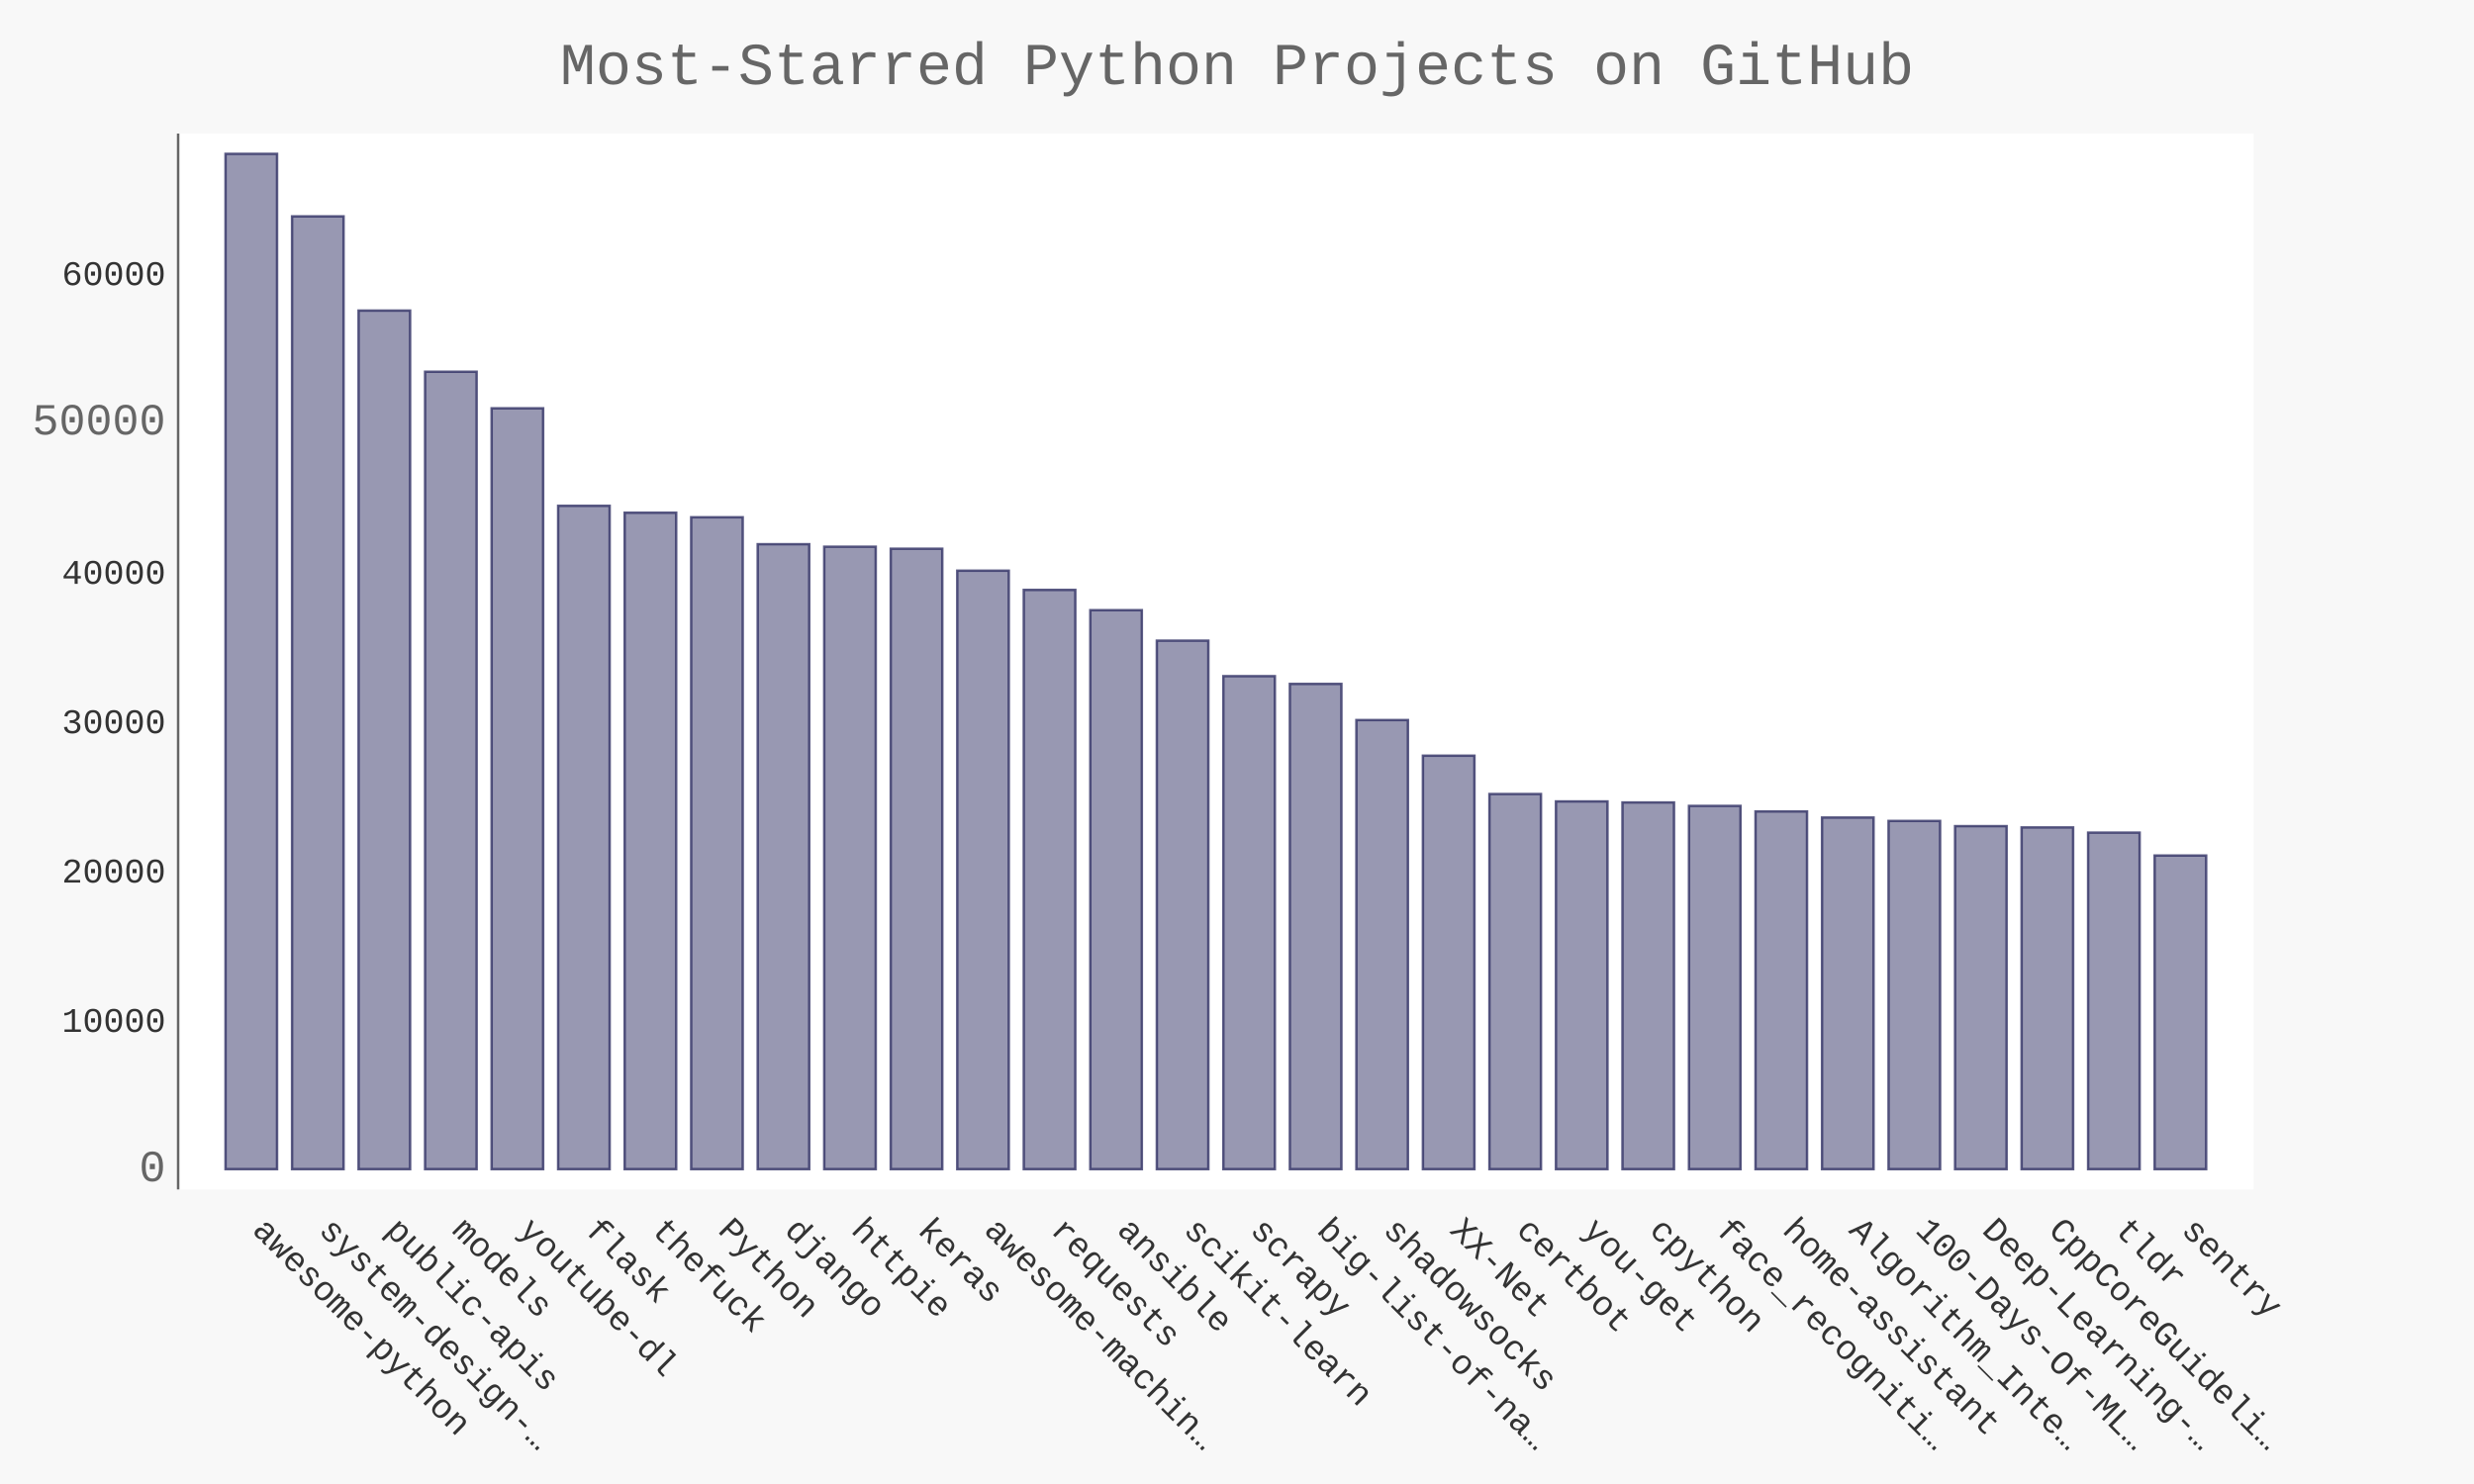
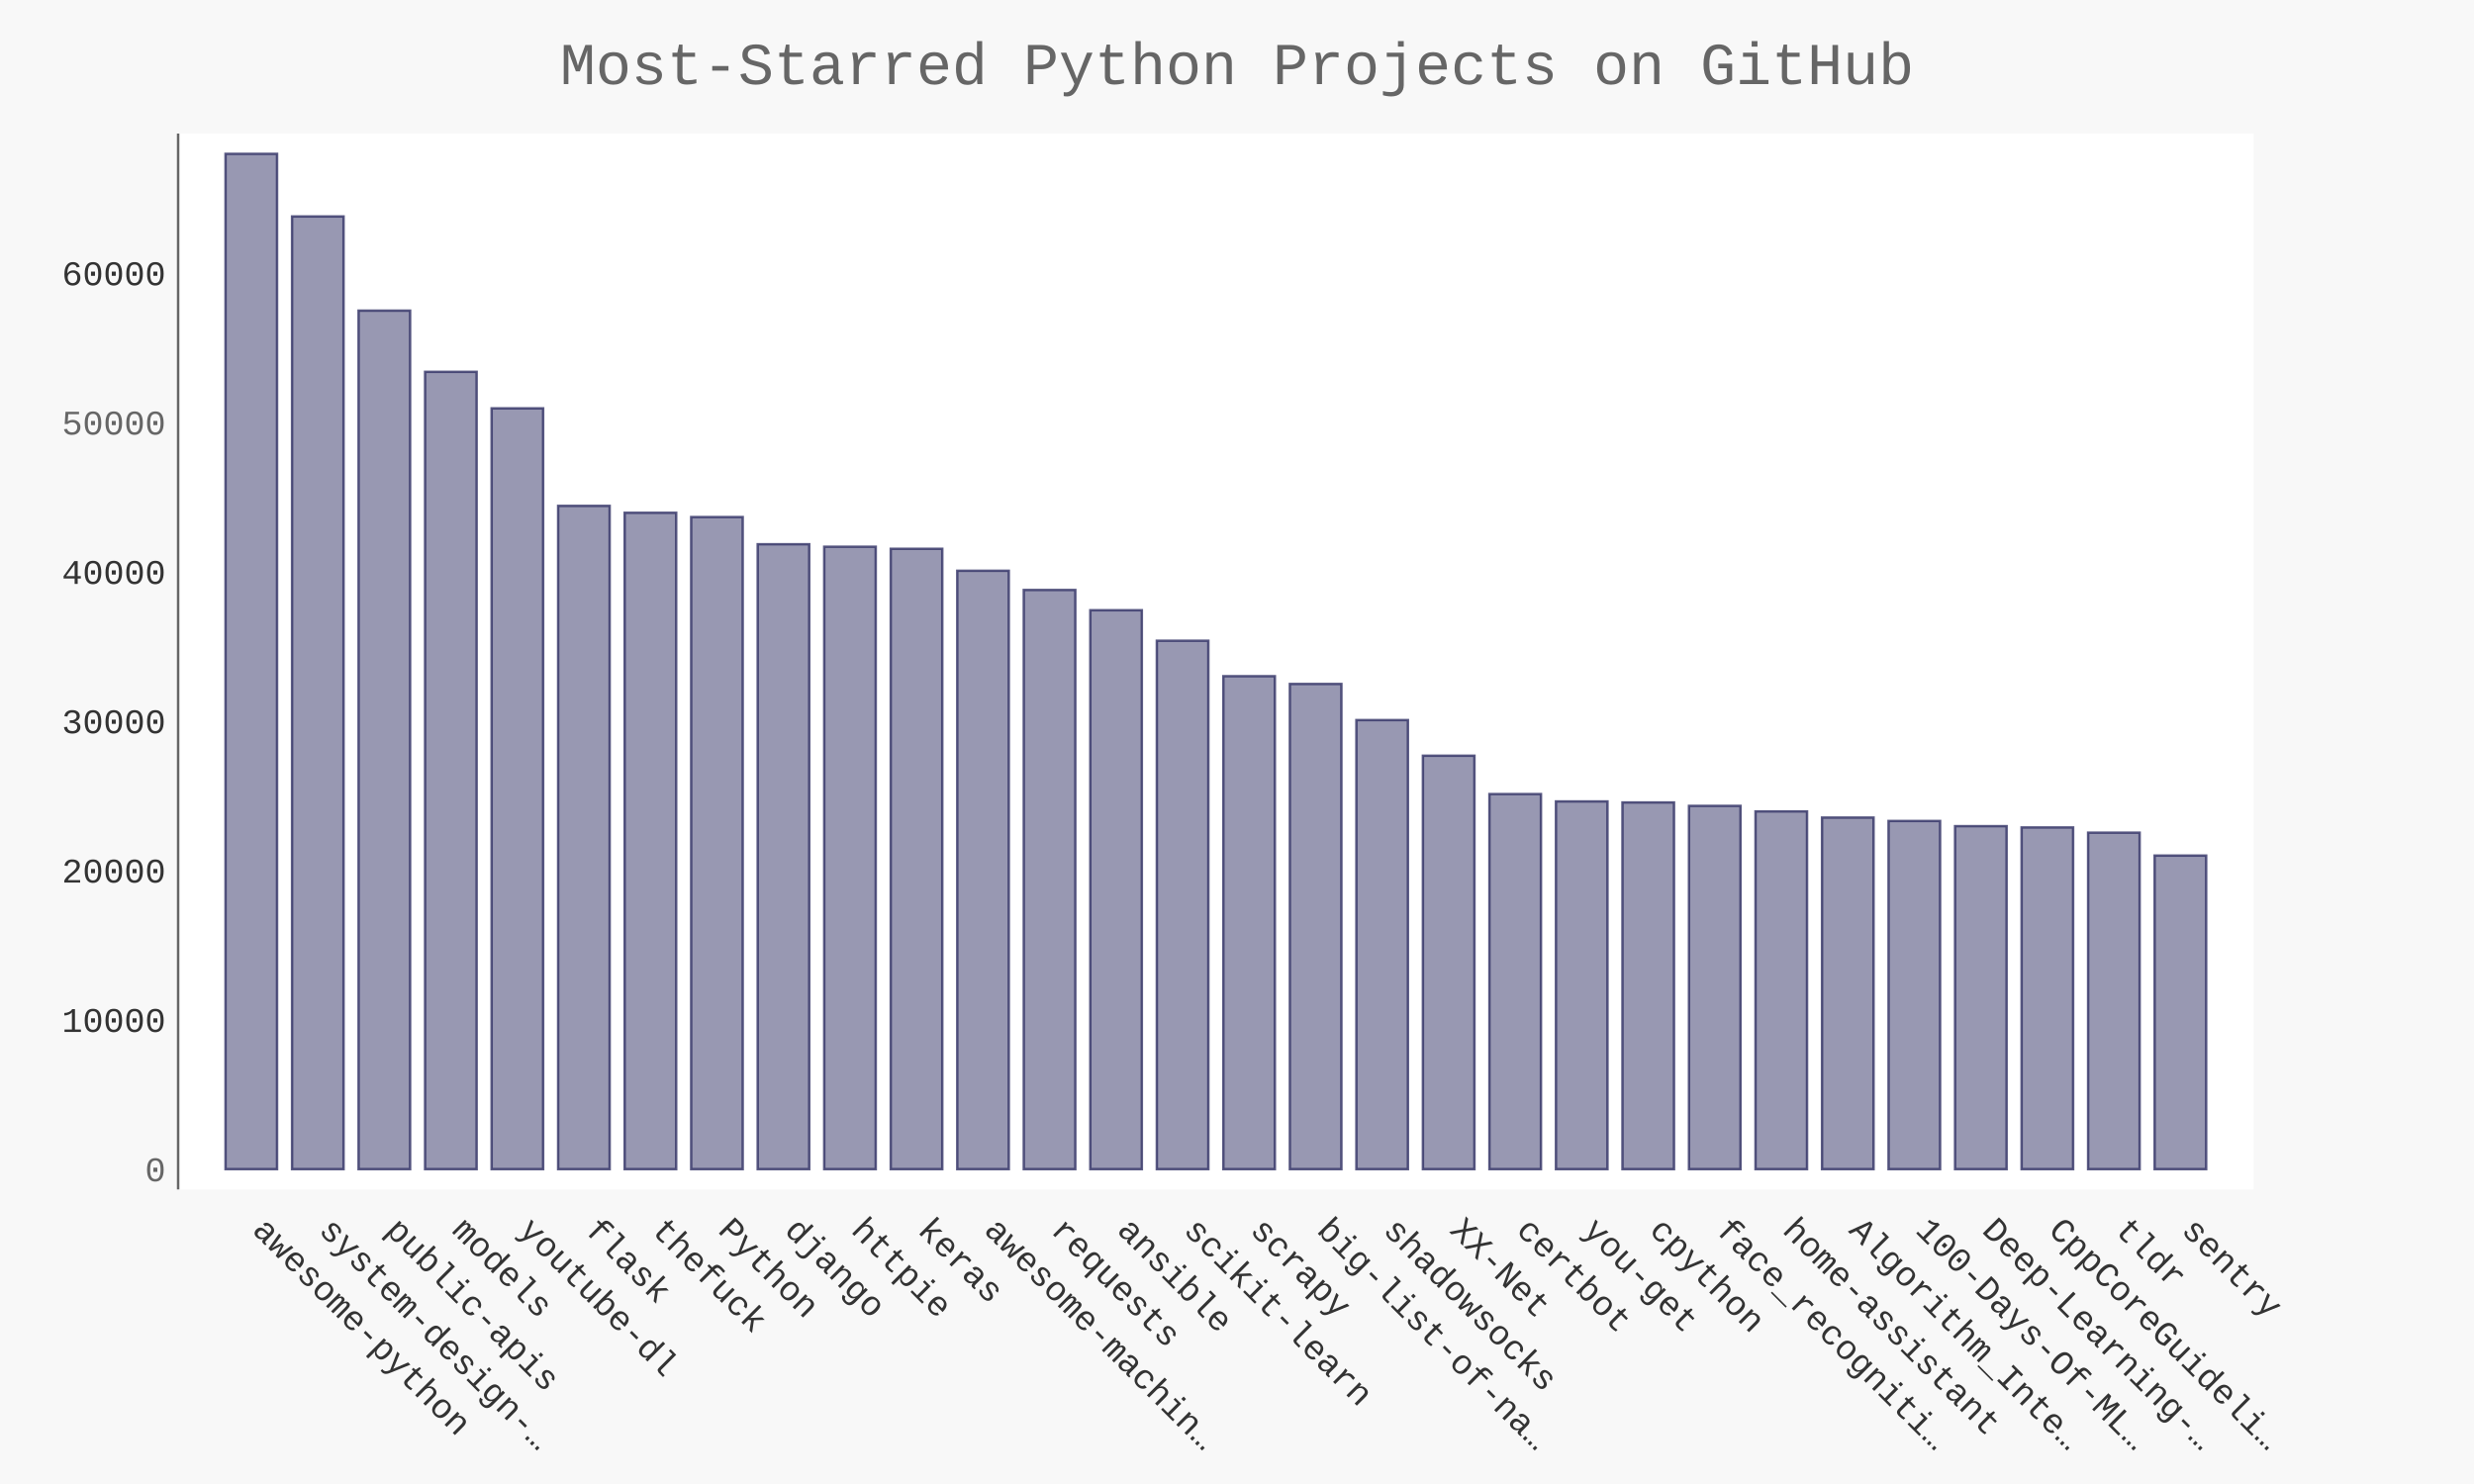
- <svg xmlns="http://www.w3.org/2000/svg" class="pygal-chart" id="chart-e3b8fa21-291b-4ba5-9577-3c5006f0a20f" viewBox="0 0 1000 600">
+ <svg xmlns="http://www.w3.org/2000/svg" class="pygal-chart" id="chart-9d0fdff1-c7d4-4678-9f74-ab16565e2819" viewBox="0 0 1000 600">
  <defs>
-     <style type="text/css">#chart-e3b8fa21-291b-4ba5-9577-3c5006f0a20f{-webkit-user-select:none;-webkit-font-smoothing:antialiased;font-family:Consolas,"Liberation Mono",Menlo,Courier,monospace}#chart-e3b8fa21-291b-4ba5-9577-3c5006f0a20f .title{font-family:Consolas,"Liberation Mono",Menlo,Courier,monospace;font-size:24px}#chart-e3b8fa21-291b-4ba5-9577-3c5006f0a20f .legends .legend text{font-family:Consolas,"Liberation Mono",Menlo,Courier,monospace;font-size:14px}#chart-e3b8fa21-291b-4ba5-9577-3c5006f0a20f .axis text{font-family:Consolas,"Liberation Mono",Menlo,Courier,monospace;font-size:14px}#chart-e3b8fa21-291b-4ba5-9577-3c5006f0a20f .axis text.major{font-family:Consolas,"Liberation Mono",Menlo,Courier,monospace;font-size:18px}#chart-e3b8fa21-291b-4ba5-9577-3c5006f0a20f .text-overlay text.value{font-family:Consolas,"Liberation Mono",Menlo,Courier,monospace;font-size:16px}#chart-e3b8fa21-291b-4ba5-9577-3c5006f0a20f .text-overlay text.label{font-family:Consolas,"Liberation Mono",Menlo,Courier,monospace;font-size:10px}#chart-e3b8fa21-291b-4ba5-9577-3c5006f0a20f .tooltip{font-family:Consolas,"Liberation Mono",Menlo,Courier,monospace;font-size:14px}#chart-e3b8fa21-291b-4ba5-9577-3c5006f0a20f text.no_data{font-family:Consolas,"Liberation Mono",Menlo,Courier,monospace;font-size:64px}
- #chart-e3b8fa21-291b-4ba5-9577-3c5006f0a20f{background-color:#f8f8f8}#chart-e3b8fa21-291b-4ba5-9577-3c5006f0a20f path,#chart-e3b8fa21-291b-4ba5-9577-3c5006f0a20f line,#chart-e3b8fa21-291b-4ba5-9577-3c5006f0a20f rect,#chart-e3b8fa21-291b-4ba5-9577-3c5006f0a20f circle{-webkit-transition:250ms ease-in;-moz-transition:250ms ease-in;transition:250ms ease-in}#chart-e3b8fa21-291b-4ba5-9577-3c5006f0a20f .graph &gt; .background{fill:#f8f8f8}#chart-e3b8fa21-291b-4ba5-9577-3c5006f0a20f .plot &gt; .background{fill:#ffffff}#chart-e3b8fa21-291b-4ba5-9577-3c5006f0a20f .graph{fill:#333}#chart-e3b8fa21-291b-4ba5-9577-3c5006f0a20f text.no_data{fill:#666}#chart-e3b8fa21-291b-4ba5-9577-3c5006f0a20f .title{fill:#666}#chart-e3b8fa21-291b-4ba5-9577-3c5006f0a20f .legends .legend text{fill:#333}#chart-e3b8fa21-291b-4ba5-9577-3c5006f0a20f .legends .legend:hover text{fill:#666}#chart-e3b8fa21-291b-4ba5-9577-3c5006f0a20f .axis .line{stroke:#666}#chart-e3b8fa21-291b-4ba5-9577-3c5006f0a20f .axis .guide.line{stroke:rgba(0,0,0,0.5)}#chart-e3b8fa21-291b-4ba5-9577-3c5006f0a20f .axis .major.line{stroke:#333}#chart-e3b8fa21-291b-4ba5-9577-3c5006f0a20f .axis text.major{fill:#666}#chart-e3b8fa21-291b-4ba5-9577-3c5006f0a20f .axis.y .guides:hover .guide.line,#chart-e3b8fa21-291b-4ba5-9577-3c5006f0a20f .line-graph .axis.x .guides:hover .guide.line,#chart-e3b8fa21-291b-4ba5-9577-3c5006f0a20f .stackedline-graph .axis.x .guides:hover .guide.line,#chart-e3b8fa21-291b-4ba5-9577-3c5006f0a20f .xy-graph .axis.x .guides:hover .guide.line{stroke:#666}#chart-e3b8fa21-291b-4ba5-9577-3c5006f0a20f .axis .guides:hover text{fill:#666}#chart-e3b8fa21-291b-4ba5-9577-3c5006f0a20f .reactive{fill-opacity:.5;stroke-opacity:.8}#chart-e3b8fa21-291b-4ba5-9577-3c5006f0a20f .ci{stroke:#333}#chart-e3b8fa21-291b-4ba5-9577-3c5006f0a20f .reactive.active,#chart-e3b8fa21-291b-4ba5-9577-3c5006f0a20f .active .reactive{fill-opacity:.9;stroke-opacity:.9;stroke-width:4}#chart-e3b8fa21-291b-4ba5-9577-3c5006f0a20f .ci .reactive.active{stroke-width:1.5}#chart-e3b8fa21-291b-4ba5-9577-3c5006f0a20f .series text{fill:#666}#chart-e3b8fa21-291b-4ba5-9577-3c5006f0a20f .tooltip rect{fill:#ffffff;stroke:#666;-webkit-transition:opacity 250ms ease-in;-moz-transition:opacity 250ms ease-in;transition:opacity 250ms ease-in}#chart-e3b8fa21-291b-4ba5-9577-3c5006f0a20f .tooltip .label{fill:#333}#chart-e3b8fa21-291b-4ba5-9577-3c5006f0a20f .tooltip .label{fill:#333}#chart-e3b8fa21-291b-4ba5-9577-3c5006f0a20f .tooltip .legend{font-size:.8em;fill:rgba(0,0,0,0.5)}#chart-e3b8fa21-291b-4ba5-9577-3c5006f0a20f .tooltip .x_label{font-size:.6em;fill:#666}#chart-e3b8fa21-291b-4ba5-9577-3c5006f0a20f .tooltip .xlink{font-size:.5em;text-decoration:underline}#chart-e3b8fa21-291b-4ba5-9577-3c5006f0a20f .tooltip .value{font-size:1.5em}#chart-e3b8fa21-291b-4ba5-9577-3c5006f0a20f .bound{font-size:.5em}#chart-e3b8fa21-291b-4ba5-9577-3c5006f0a20f .max-value{font-size:.75em;fill:rgba(0,0,0,0.5)}#chart-e3b8fa21-291b-4ba5-9577-3c5006f0a20f .map-element{fill:#ffffff;stroke:rgba(0,0,0,0.5) !important}#chart-e3b8fa21-291b-4ba5-9577-3c5006f0a20f .map-element .reactive{fill-opacity:inherit;stroke-opacity:inherit}#chart-e3b8fa21-291b-4ba5-9577-3c5006f0a20f .color-0,#chart-e3b8fa21-291b-4ba5-9577-3c5006f0a20f .color-0 a:visited{stroke:#333366;fill:#333366}#chart-e3b8fa21-291b-4ba5-9577-3c5006f0a20f .text-overlay .color-0 text{fill:black}
- #chart-e3b8fa21-291b-4ba5-9577-3c5006f0a20f text.no_data{text-anchor:middle}#chart-e3b8fa21-291b-4ba5-9577-3c5006f0a20f .guide.line{fill:none}#chart-e3b8fa21-291b-4ba5-9577-3c5006f0a20f .centered{text-anchor:middle}#chart-e3b8fa21-291b-4ba5-9577-3c5006f0a20f .title{text-anchor:middle}#chart-e3b8fa21-291b-4ba5-9577-3c5006f0a20f .legends .legend text{fill-opacity:1}#chart-e3b8fa21-291b-4ba5-9577-3c5006f0a20f .axis.x text{text-anchor:middle}#chart-e3b8fa21-291b-4ba5-9577-3c5006f0a20f .axis.x:not(.web) text[transform]{text-anchor:start}#chart-e3b8fa21-291b-4ba5-9577-3c5006f0a20f .axis.x:not(.web) text[transform].backwards{text-anchor:end}#chart-e3b8fa21-291b-4ba5-9577-3c5006f0a20f .axis.y text{text-anchor:end}#chart-e3b8fa21-291b-4ba5-9577-3c5006f0a20f .axis.y text[transform].backwards{text-anchor:start}#chart-e3b8fa21-291b-4ba5-9577-3c5006f0a20f .axis.y2 text{text-anchor:start}#chart-e3b8fa21-291b-4ba5-9577-3c5006f0a20f .axis.y2 text[transform].backwards{text-anchor:end}#chart-e3b8fa21-291b-4ba5-9577-3c5006f0a20f .axis .guide.line{stroke-dasharray:4,4}#chart-e3b8fa21-291b-4ba5-9577-3c5006f0a20f .axis .major.guide.line{stroke-dasharray:6,6}#chart-e3b8fa21-291b-4ba5-9577-3c5006f0a20f .horizontal .axis.y .guide.line,#chart-e3b8fa21-291b-4ba5-9577-3c5006f0a20f .horizontal .axis.y2 .guide.line,#chart-e3b8fa21-291b-4ba5-9577-3c5006f0a20f .vertical .axis.x .guide.line{opacity:0}#chart-e3b8fa21-291b-4ba5-9577-3c5006f0a20f .horizontal .axis.always_show .guide.line,#chart-e3b8fa21-291b-4ba5-9577-3c5006f0a20f .vertical .axis.always_show .guide.line{opacity:1 !important}#chart-e3b8fa21-291b-4ba5-9577-3c5006f0a20f .axis.y .guides:hover .guide.line,#chart-e3b8fa21-291b-4ba5-9577-3c5006f0a20f .axis.y2 .guides:hover .guide.line,#chart-e3b8fa21-291b-4ba5-9577-3c5006f0a20f .axis.x .guides:hover .guide.line{opacity:1}#chart-e3b8fa21-291b-4ba5-9577-3c5006f0a20f .axis .guides:hover text{opacity:1}#chart-e3b8fa21-291b-4ba5-9577-3c5006f0a20f .nofill{fill:none}#chart-e3b8fa21-291b-4ba5-9577-3c5006f0a20f .subtle-fill{fill-opacity:.2}#chart-e3b8fa21-291b-4ba5-9577-3c5006f0a20f .dot{stroke-width:1px;fill-opacity:1}#chart-e3b8fa21-291b-4ba5-9577-3c5006f0a20f .dot.active{stroke-width:5px}#chart-e3b8fa21-291b-4ba5-9577-3c5006f0a20f .dot.negative{fill:transparent}#chart-e3b8fa21-291b-4ba5-9577-3c5006f0a20f text,#chart-e3b8fa21-291b-4ba5-9577-3c5006f0a20f tspan{stroke:none !important}#chart-e3b8fa21-291b-4ba5-9577-3c5006f0a20f .series text.active{opacity:1}#chart-e3b8fa21-291b-4ba5-9577-3c5006f0a20f .tooltip rect{fill-opacity:.95;stroke-width:.5}#chart-e3b8fa21-291b-4ba5-9577-3c5006f0a20f .tooltip text{fill-opacity:1}#chart-e3b8fa21-291b-4ba5-9577-3c5006f0a20f .showable{visibility:hidden}#chart-e3b8fa21-291b-4ba5-9577-3c5006f0a20f .showable.shown{visibility:visible}#chart-e3b8fa21-291b-4ba5-9577-3c5006f0a20f .gauge-background{fill:rgba(229,229,229,1);stroke:none}#chart-e3b8fa21-291b-4ba5-9577-3c5006f0a20f .bg-lines{stroke:#f8f8f8;stroke-width:2px}</style>
+     <style type="text/css">#chart-9d0fdff1-c7d4-4678-9f74-ab16565e2819{-webkit-user-select:none;-webkit-font-smoothing:antialiased;font-family:Consolas,"Liberation Mono",Menlo,Courier,monospace}#chart-9d0fdff1-c7d4-4678-9f74-ab16565e2819 .title{font-family:Consolas,"Liberation Mono",Menlo,Courier,monospace;font-size:24px}#chart-9d0fdff1-c7d4-4678-9f74-ab16565e2819 .legends .legend text{font-family:Consolas,"Liberation Mono",Menlo,Courier,monospace;font-size:14px}#chart-9d0fdff1-c7d4-4678-9f74-ab16565e2819 .axis text{font-family:Consolas,"Liberation Mono",Menlo,Courier,monospace;font-size:14px}#chart-9d0fdff1-c7d4-4678-9f74-ab16565e2819 .axis text.major{font-family:Consolas,"Liberation Mono",Menlo,Courier,monospace;font-size:14px}#chart-9d0fdff1-c7d4-4678-9f74-ab16565e2819 .text-overlay text.value{font-family:Consolas,"Liberation Mono",Menlo,Courier,monospace;font-size:16px}#chart-9d0fdff1-c7d4-4678-9f74-ab16565e2819 .text-overlay text.label{font-family:Consolas,"Liberation Mono",Menlo,Courier,monospace;font-size:10px}#chart-9d0fdff1-c7d4-4678-9f74-ab16565e2819 .tooltip{font-family:Consolas,"Liberation Mono",Menlo,Courier,monospace;font-size:14px}#chart-9d0fdff1-c7d4-4678-9f74-ab16565e2819 text.no_data{font-family:Consolas,"Liberation Mono",Menlo,Courier,monospace;font-size:64px}
+ #chart-9d0fdff1-c7d4-4678-9f74-ab16565e2819{background-color:#f8f8f8}#chart-9d0fdff1-c7d4-4678-9f74-ab16565e2819 path,#chart-9d0fdff1-c7d4-4678-9f74-ab16565e2819 line,#chart-9d0fdff1-c7d4-4678-9f74-ab16565e2819 rect,#chart-9d0fdff1-c7d4-4678-9f74-ab16565e2819 circle{-webkit-transition:250ms ease-in;-moz-transition:250ms ease-in;transition:250ms ease-in}#chart-9d0fdff1-c7d4-4678-9f74-ab16565e2819 .graph &gt; .background{fill:#f8f8f8}#chart-9d0fdff1-c7d4-4678-9f74-ab16565e2819 .plot &gt; .background{fill:#ffffff}#chart-9d0fdff1-c7d4-4678-9f74-ab16565e2819 .graph{fill:#333}#chart-9d0fdff1-c7d4-4678-9f74-ab16565e2819 text.no_data{fill:#666}#chart-9d0fdff1-c7d4-4678-9f74-ab16565e2819 .title{fill:#666}#chart-9d0fdff1-c7d4-4678-9f74-ab16565e2819 .legends .legend text{fill:#333}#chart-9d0fdff1-c7d4-4678-9f74-ab16565e2819 .legends .legend:hover text{fill:#666}#chart-9d0fdff1-c7d4-4678-9f74-ab16565e2819 .axis .line{stroke:#666}#chart-9d0fdff1-c7d4-4678-9f74-ab16565e2819 .axis .guide.line{stroke:rgba(0,0,0,0.5)}#chart-9d0fdff1-c7d4-4678-9f74-ab16565e2819 .axis .major.line{stroke:#333}#chart-9d0fdff1-c7d4-4678-9f74-ab16565e2819 .axis text.major{fill:#666}#chart-9d0fdff1-c7d4-4678-9f74-ab16565e2819 .axis.y .guides:hover .guide.line,#chart-9d0fdff1-c7d4-4678-9f74-ab16565e2819 .line-graph .axis.x .guides:hover .guide.line,#chart-9d0fdff1-c7d4-4678-9f74-ab16565e2819 .stackedline-graph .axis.x .guides:hover .guide.line,#chart-9d0fdff1-c7d4-4678-9f74-ab16565e2819 .xy-graph .axis.x .guides:hover .guide.line{stroke:#666}#chart-9d0fdff1-c7d4-4678-9f74-ab16565e2819 .axis .guides:hover text{fill:#666}#chart-9d0fdff1-c7d4-4678-9f74-ab16565e2819 .reactive{fill-opacity:.5;stroke-opacity:.8}#chart-9d0fdff1-c7d4-4678-9f74-ab16565e2819 .ci{stroke:#333}#chart-9d0fdff1-c7d4-4678-9f74-ab16565e2819 .reactive.active,#chart-9d0fdff1-c7d4-4678-9f74-ab16565e2819 .active .reactive{fill-opacity:.9;stroke-opacity:.9;stroke-width:4}#chart-9d0fdff1-c7d4-4678-9f74-ab16565e2819 .ci .reactive.active{stroke-width:1.5}#chart-9d0fdff1-c7d4-4678-9f74-ab16565e2819 .series text{fill:#666}#chart-9d0fdff1-c7d4-4678-9f74-ab16565e2819 .tooltip rect{fill:#ffffff;stroke:#666;-webkit-transition:opacity 250ms ease-in;-moz-transition:opacity 250ms ease-in;transition:opacity 250ms ease-in}#chart-9d0fdff1-c7d4-4678-9f74-ab16565e2819 .tooltip .label{fill:#333}#chart-9d0fdff1-c7d4-4678-9f74-ab16565e2819 .tooltip .label{fill:#333}#chart-9d0fdff1-c7d4-4678-9f74-ab16565e2819 .tooltip .legend{font-size:.8em;fill:rgba(0,0,0,0.5)}#chart-9d0fdff1-c7d4-4678-9f74-ab16565e2819 .tooltip .x_label{font-size:.6em;fill:#666}#chart-9d0fdff1-c7d4-4678-9f74-ab16565e2819 .tooltip .xlink{font-size:.5em;text-decoration:underline}#chart-9d0fdff1-c7d4-4678-9f74-ab16565e2819 .tooltip .value{font-size:1.5em}#chart-9d0fdff1-c7d4-4678-9f74-ab16565e2819 .bound{font-size:.5em}#chart-9d0fdff1-c7d4-4678-9f74-ab16565e2819 .max-value{font-size:.75em;fill:rgba(0,0,0,0.5)}#chart-9d0fdff1-c7d4-4678-9f74-ab16565e2819 .map-element{fill:#ffffff;stroke:rgba(0,0,0,0.5) !important}#chart-9d0fdff1-c7d4-4678-9f74-ab16565e2819 .map-element .reactive{fill-opacity:inherit;stroke-opacity:inherit}#chart-9d0fdff1-c7d4-4678-9f74-ab16565e2819 .color-0,#chart-9d0fdff1-c7d4-4678-9f74-ab16565e2819 .color-0 a:visited{stroke:#333366;fill:#333366}#chart-9d0fdff1-c7d4-4678-9f74-ab16565e2819 .text-overlay .color-0 text{fill:black}
+ #chart-9d0fdff1-c7d4-4678-9f74-ab16565e2819 text.no_data{text-anchor:middle}#chart-9d0fdff1-c7d4-4678-9f74-ab16565e2819 .guide.line{fill:none}#chart-9d0fdff1-c7d4-4678-9f74-ab16565e2819 .centered{text-anchor:middle}#chart-9d0fdff1-c7d4-4678-9f74-ab16565e2819 .title{text-anchor:middle}#chart-9d0fdff1-c7d4-4678-9f74-ab16565e2819 .legends .legend text{fill-opacity:1}#chart-9d0fdff1-c7d4-4678-9f74-ab16565e2819 .axis.x text{text-anchor:middle}#chart-9d0fdff1-c7d4-4678-9f74-ab16565e2819 .axis.x:not(.web) text[transform]{text-anchor:start}#chart-9d0fdff1-c7d4-4678-9f74-ab16565e2819 .axis.x:not(.web) text[transform].backwards{text-anchor:end}#chart-9d0fdff1-c7d4-4678-9f74-ab16565e2819 .axis.y text{text-anchor:end}#chart-9d0fdff1-c7d4-4678-9f74-ab16565e2819 .axis.y text[transform].backwards{text-anchor:start}#chart-9d0fdff1-c7d4-4678-9f74-ab16565e2819 .axis.y2 text{text-anchor:start}#chart-9d0fdff1-c7d4-4678-9f74-ab16565e2819 .axis.y2 text[transform].backwards{text-anchor:end}#chart-9d0fdff1-c7d4-4678-9f74-ab16565e2819 .axis .guide.line{stroke-dasharray:4,4}#chart-9d0fdff1-c7d4-4678-9f74-ab16565e2819 .axis .major.guide.line{stroke-dasharray:6,6}#chart-9d0fdff1-c7d4-4678-9f74-ab16565e2819 .horizontal .axis.y .guide.line,#chart-9d0fdff1-c7d4-4678-9f74-ab16565e2819 .horizontal .axis.y2 .guide.line,#chart-9d0fdff1-c7d4-4678-9f74-ab16565e2819 .vertical .axis.x .guide.line{opacity:0}#chart-9d0fdff1-c7d4-4678-9f74-ab16565e2819 .horizontal .axis.always_show .guide.line,#chart-9d0fdff1-c7d4-4678-9f74-ab16565e2819 .vertical .axis.always_show .guide.line{opacity:1 !important}#chart-9d0fdff1-c7d4-4678-9f74-ab16565e2819 .axis.y .guides:hover .guide.line,#chart-9d0fdff1-c7d4-4678-9f74-ab16565e2819 .axis.y2 .guides:hover .guide.line,#chart-9d0fdff1-c7d4-4678-9f74-ab16565e2819 .axis.x .guides:hover .guide.line{opacity:1}#chart-9d0fdff1-c7d4-4678-9f74-ab16565e2819 .axis .guides:hover text{opacity:1}#chart-9d0fdff1-c7d4-4678-9f74-ab16565e2819 .nofill{fill:none}#chart-9d0fdff1-c7d4-4678-9f74-ab16565e2819 .subtle-fill{fill-opacity:.2}#chart-9d0fdff1-c7d4-4678-9f74-ab16565e2819 .dot{stroke-width:1px;fill-opacity:1}#chart-9d0fdff1-c7d4-4678-9f74-ab16565e2819 .dot.active{stroke-width:5px}#chart-9d0fdff1-c7d4-4678-9f74-ab16565e2819 .dot.negative{fill:transparent}#chart-9d0fdff1-c7d4-4678-9f74-ab16565e2819 text,#chart-9d0fdff1-c7d4-4678-9f74-ab16565e2819 tspan{stroke:none !important}#chart-9d0fdff1-c7d4-4678-9f74-ab16565e2819 .series text.active{opacity:1}#chart-9d0fdff1-c7d4-4678-9f74-ab16565e2819 .tooltip rect{fill-opacity:.95;stroke-width:.5}#chart-9d0fdff1-c7d4-4678-9f74-ab16565e2819 .tooltip text{fill-opacity:1}#chart-9d0fdff1-c7d4-4678-9f74-ab16565e2819 .showable{visibility:hidden}#chart-9d0fdff1-c7d4-4678-9f74-ab16565e2819 .showable.shown{visibility:visible}#chart-9d0fdff1-c7d4-4678-9f74-ab16565e2819 .gauge-background{fill:rgba(229,229,229,1);stroke:none}#chart-9d0fdff1-c7d4-4678-9f74-ab16565e2819 .bg-lines{stroke:#f8f8f8;stroke-width:2px}</style>
  </defs>
  <g class="graph bar-graph vertical">
    <rect class="background" height="600" width="1000" x="0" y="0" />
    <g class="plot" transform="translate(72, 54)">
      <rect class="background" height="426.905" width="838.905" x="0" y="0" />
      <g class="axis y">
        <g class="guides">
          <text class="major" x="-5" y="423.595">0</text>
        </g>
        <g class="guides">
-           <text class="" x="-5" y="363.208">10000</text>
-         </g>
-         <g class="guides">
-           <text class="" x="-5" y="302.821">20000</text>
-         </g>
-         <g class="guides">
-           <text class="" x="-5" y="242.435">30000</text>
-         </g>
-         <g class="guides">
-           <text class="" x="-5" y="182.048">40000</text>
-         </g>
-         <g class="guides">
-           <text class="major" x="-5" y="121.661">50000</text>
-         </g>
-         <g class="guides">
-           <text class="" x="-5" y="61.274">60000</text>
+           <text class="" x="-5" y="363.215">10000</text>
+         </g>
+         <g class="guides">
+           <text class="" x="-5" y="302.836">20000</text>
+         </g>
+         <g class="guides">
+           <text class="" x="-5" y="242.456">30000</text>
+         </g>
+         <g class="guides">
+           <text class="" x="-5" y="182.076">40000</text>
+         </g>
+         <g class="guides">
+           <text class="major" x="-5" y="121.696">50000</text>
+         </g>
+         <g class="guides">
+           <text class="" x="-5" y="61.317">60000</text>
        </g>
      </g>
      <g class="axis x">
        <path class="line" d="M0 0 v426.905" />
        <g class="guides">
          <path class="guide line" d="M29.577 0 v426.905" />
          <text class="" transform="rotate(45 29.57676 443.9045)" x="29.577" y="443.905">awesome-python</text>
        </g>
        <g class="guides">
          <path class="guide line" d="M56.465 0 v426.905" />
          <text class="" transform="rotate(45 56.46473 443.9045)" x="56.465" y="443.905">system-design-…</text>
        </g>
        <g class="guides">
          <path class="guide line" d="M83.353 0 v426.905" />
          <text class="" transform="rotate(45 83.35269 443.9045)" x="83.353" y="443.905">public-apis</text>
        </g>
        <g class="guides">
          <path class="guide line" d="M110.241 0 v426.905" />
          <text class="" transform="rotate(45 110.2407 443.9045)" x="110.241" y="443.905">models</text>
        </g>
        <g class="guides">
          <path class="guide line" d="M137.129 0 v426.905" />
          <text class="" transform="rotate(45 137.1286 443.9045)" x="137.129" y="443.905">youtube-dl</text>
        </g>
        <g class="guides">
          <path class="guide line" d="M164.017 0 v426.905" />
          <text class="" transform="rotate(45 164.0166 443.9045)" x="164.017" y="443.905">flask</text>
        </g>
        <g class="guides">
          <path class="guide line" d="M190.905 0 v426.905" />
          <text class="" transform="rotate(45 190.9046 443.9045)" x="190.905" y="443.905">thefuck</text>
        </g>
        <g class="guides">
          <path class="guide line" d="M217.793 0 v426.905" />
          <text class="" transform="rotate(45 217.7925 443.9045)" x="217.793" y="443.905">Python</text>
        </g>
        <g class="guides">
          <path class="guide line" d="M244.68 0 v426.905" />
          <text class="" transform="rotate(45 244.6805 443.9045)" x="244.68" y="443.905">django</text>
        </g>
        <g class="guides">
          <path class="guide line" d="M271.568 0 v426.905" />
          <text class="" transform="rotate(45 271.5685 443.9045)" x="271.568" y="443.905">httpie</text>
        </g>
        <g class="guides">
          <path class="guide line" d="M298.456 0 v426.905" />
          <text class="" transform="rotate(45 298.4564 443.9045)" x="298.456" y="443.905">keras</text>
        </g>
        <g class="guides">
          <path class="guide line" d="M325.344 0 v426.905" />
          <text class="" transform="rotate(45 325.3444 443.9045)" x="325.344" y="443.905">awesome-machin…</text>
        </g>
        <g class="guides">
          <path class="guide line" d="M352.232 0 v426.905" />
          <text class="" transform="rotate(45 352.2324 443.9045)" x="352.232" y="443.905">requests</text>
        </g>
        <g class="guides">
          <path class="guide line" d="M379.12 0 v426.905" />
          <text class="" transform="rotate(45 379.1203 443.9045)" x="379.12" y="443.905">ansible</text>
        </g>
        <g class="guides">
          <path class="guide line" d="M406.008 0 v426.905" />
          <text class="" transform="rotate(45 406.0083 443.9045)" x="406.008" y="443.905">scikit-learn</text>
        </g>
        <g class="guides">
          <path class="guide line" d="M432.896 0 v426.905" />
          <text class="" transform="rotate(45 432.8963 443.9045)" x="432.896" y="443.905">scrapy</text>
        </g>
        <g class="guides">
          <path class="guide line" d="M459.784 0 v426.905" />
          <text class="" transform="rotate(45 459.7842 443.9045)" x="459.784" y="443.905">big-list-of-na…</text>
        </g>
        <g class="guides">
          <path class="guide line" d="M486.672 0 v426.905" />
          <text class="" transform="rotate(45 486.6722 443.9045)" x="486.672" y="443.905">shadowsocks</text>
        </g>
        <g class="guides">
          <path class="guide line" d="M513.56 0 v426.905" />
          <text class="" transform="rotate(45 513.5602 443.9045)" x="513.56" y="443.905">XX-Net</text>
        </g>
        <g class="guides">
          <path class="guide line" d="M540.448 0 v426.905" />
          <text class="" transform="rotate(45 540.4481 443.9045)" x="540.448" y="443.905">certbot</text>
        </g>
        <g class="guides">
          <path class="guide line" d="M567.336 0 v426.905" />
          <text class="" transform="rotate(45 567.3361 443.9045)" x="567.336" y="443.905">you-get</text>
        </g>
        <g class="guides">
          <path class="guide line" d="M594.224 0 v426.905" />
          <text class="" transform="rotate(45 594.2241 443.9045)" x="594.224" y="443.905">cpython</text>
        </g>
        <g class="guides">
          <path class="guide line" d="M621.112 0 v426.905" />
          <text class="" transform="rotate(45 621.112 443.9045)" x="621.112" y="443.905">face_recogniti…</text>
        </g>
        <g class="guides">
          <path class="guide line" d="M648 0 v426.905" />
          <text class="" transform="rotate(45 648 443.9045)" x="648" y="443.905">home-assistant</text>
        </g>
        <g class="guides">
          <path class="guide line" d="M674.888 0 v426.905" />
          <text class="" transform="rotate(45 674.888 443.9045)" x="674.888" y="443.905">Algorithm_Inte…</text>
        </g>
        <g class="guides">
          <path class="guide line" d="M701.776 0 v426.905" />
          <text class="" transform="rotate(45 701.7759 443.9045)" x="701.776" y="443.905">100-Days-Of-ML…</text>
        </g>
        <g class="guides">
          <path class="guide line" d="M728.664 0 v426.905" />
          <text class="" transform="rotate(45 728.6639 443.9045)" x="728.664" y="443.905">Deep-Learning-…</text>
        </g>
        <g class="guides">
          <path class="guide line" d="M755.552 0 v426.905" />
          <text class="" transform="rotate(45 755.5518 443.9045)" x="755.552" y="443.905">CppCoreGuideli…</text>
        </g>
        <g class="guides">
          <path class="guide line" d="M782.44 0 v426.905" />
          <text class="" transform="rotate(45 782.4398 443.9045)" x="782.44" y="443.905">tldr</text>
        </g>
        <g class="guides">
          <path class="guide line" d="M809.328 0 v426.905" />
          <text class="" transform="rotate(45 809.3278 443.9045)" x="809.328" y="443.905">sentry</text>
        </g>
      </g>
      <g class="series serie-0 color-0">
        <g class="bars">
          <g class="bar">
            <rect class="rect reactive tooltip-trigger" height="410.485" rx="0" ry="0" width="20.822" x="19.166" y="8.21" />
          </g>
          <g class="bar">
-             <rect class="rect reactive tooltip-trigger" height="385.207" rx="0" ry="0" width="20.822" x="46.054" y="33.488" />
-           </g>
-           <g class="bar">
-             <rect class="rect reactive tooltip-trigger" height="347.121" rx="0" ry="0" width="20.822" x="72.942" y="71.574" />
-           </g>
-           <g class="bar">
-             <rect class="rect reactive tooltip-trigger" height="322.393" rx="0" ry="0" width="20.822" x="99.83" y="96.302" />
-           </g>
-           <g class="bar">
-             <rect class="rect reactive tooltip-trigger" height="307.61" rx="0" ry="0" width="20.822" x="126.718" y="111.085" />
-           </g>
-           <g class="bar">
-             <rect class="rect reactive tooltip-trigger" height="268.178" rx="0" ry="0" width="20.822" x="153.606" y="150.517" />
-           </g>
-           <g class="bar">
-             <rect class="rect reactive tooltip-trigger" height="265.388" rx="0" ry="0" width="20.822" x="180.494" y="153.307" />
-           </g>
-           <g class="bar">
-             <rect class="rect reactive tooltip-trigger" height="263.558" rx="0" ry="0" width="20.822" x="207.382" y="155.137" />
-           </g>
-           <g class="bar">
-             <rect class="rect reactive tooltip-trigger" height="252.67" rx="0" ry="0" width="20.822" x="234.269" y="166.024" />
-           </g>
-           <g class="bar">
-             <rect class="rect reactive tooltip-trigger" height="251.65" rx="0" ry="0" width="20.822" x="261.157" y="167.045" />
-           </g>
-           <g class="bar">
-             <rect class="rect reactive tooltip-trigger" height="250.835" rx="0" ry="0" width="20.822" x="288.045" y="167.86" />
-           </g>
-           <g class="bar">
-             <rect class="rect reactive tooltip-trigger" height="241.964" rx="0" ry="0" width="20.822" x="314.933" y="176.731" />
-           </g>
-           <g class="bar">
-             <rect class="rect reactive tooltip-trigger" height="234.186" rx="0" ry="0" width="20.822" x="341.821" y="184.509" />
-           </g>
-           <g class="bar">
-             <rect class="rect reactive tooltip-trigger" height="225.991" rx="0" ry="0" width="20.822" x="368.709" y="192.703" />
-           </g>
-           <g class="bar">
-             <rect class="rect reactive tooltip-trigger" height="213.667" rx="0" ry="0" width="20.822" x="395.597" y="205.028" />
-           </g>
-           <g class="bar">
-             <rect class="rect reactive tooltip-trigger" height="199.313" rx="0" ry="0" width="20.822" x="422.485" y="219.382" />
-           </g>
-           <g class="bar">
-             <rect class="rect reactive tooltip-trigger" height="196.179" rx="0" ry="0" width="20.822" x="449.373" y="222.516" />
-           </g>
-           <g class="bar">
-             <rect class="rect reactive tooltip-trigger" height="181.565" rx="0" ry="0" width="20.822" x="476.261" y="237.13" />
-           </g>
-           <g class="bar">
-             <rect class="rect reactive tooltip-trigger" height="167.163" rx="0" ry="0" width="20.822" x="503.149" y="251.532" />
-           </g>
-           <g class="bar">
-             <rect class="rect reactive tooltip-trigger" height="151.655" rx="0" ry="0" width="20.822" x="530.037" y="267.039" />
-           </g>
-           <g class="bar">
-             <rect class="rect reactive tooltip-trigger" height="148.672" rx="0" ry="0" width="20.822" x="556.925" y="270.023" />
+             <rect class="rect reactive tooltip-trigger" height="385.174" rx="0" ry="0" width="20.822" x="46.054" y="33.521" />
+           </g>
+           <g class="bar">
+             <rect class="rect reactive tooltip-trigger" height="347.099" rx="0" ry="0" width="20.822" x="72.942" y="71.596" />
+           </g>
+           <g class="bar">
+             <rect class="rect reactive tooltip-trigger" height="322.361" rx="0" ry="0" width="20.822" x="99.83" y="96.334" />
+           </g>
+           <g class="bar">
+             <rect class="rect reactive tooltip-trigger" height="307.592" rx="0" ry="0" width="20.822" x="126.718" y="111.103" />
+           </g>
+           <g class="bar">
+             <rect class="rect reactive tooltip-trigger" height="268.158" rx="0" ry="0" width="20.822" x="153.606" y="150.537" />
+           </g>
+           <g class="bar">
+             <rect class="rect reactive tooltip-trigger" height="265.363" rx="0" ry="0" width="20.822" x="180.494" y="153.332" />
+           </g>
+           <g class="bar">
+             <rect class="rect reactive tooltip-trigger" height="263.636" rx="0" ry="0" width="20.822" x="207.382" y="155.059" />
+           </g>
+           <g class="bar">
+             <rect class="rect reactive tooltip-trigger" height="252.653" rx="0" ry="0" width="20.822" x="234.269" y="166.042" />
+           </g>
+           <g class="bar">
+             <rect class="rect reactive tooltip-trigger" height="251.638" rx="0" ry="0" width="20.822" x="261.157" y="167.057" />
+           </g>
+           <g class="bar">
+             <rect class="rect reactive tooltip-trigger" height="250.811" rx="0" ry="0" width="20.822" x="288.045" y="167.884" />
+           </g>
+           <g class="bar">
+             <rect class="rect reactive tooltip-trigger" height="241.929" rx="0" ry="0" width="20.822" x="314.933" y="176.766" />
+           </g>
+           <g class="bar">
+             <rect class="rect reactive tooltip-trigger" height="234.158" rx="0" ry="0" width="20.822" x="341.821" y="184.536" />
+           </g>
+           <g class="bar">
+             <rect class="rect reactive tooltip-trigger" height="225.971" rx="0" ry="0" width="20.822" x="368.709" y="192.724" />
+           </g>
+           <g class="bar">
+             <rect class="rect reactive tooltip-trigger" height="213.635" rx="0" ry="0" width="20.822" x="395.597" y="205.059" />
+           </g>
+           <g class="bar">
+             <rect class="rect reactive tooltip-trigger" height="199.295" rx="0" ry="0" width="20.822" x="422.485" y="219.4" />
+           </g>
+           <g class="bar">
+             <rect class="rect reactive tooltip-trigger" height="196.155" rx="0" ry="0" width="20.822" x="449.373" y="222.539" />
+           </g>
+           <g class="bar">
+             <rect class="rect reactive tooltip-trigger" height="181.556" rx="0" ry="0" width="20.822" x="476.261" y="237.139" />
+           </g>
+           <g class="bar">
+             <rect class="rect reactive tooltip-trigger" height="167.149" rx="0" ry="0" width="20.822" x="503.149" y="251.546" />
+           </g>
+           <g class="bar">
+             <rect class="rect reactive tooltip-trigger" height="151.638" rx="0" ry="0" width="20.822" x="530.037" y="267.057" />
+           </g>
+           <g class="bar">
+             <rect class="rect reactive tooltip-trigger" height="148.667" rx="0" ry="0" width="20.822" x="556.925" y="270.028" />
          </g>
          <g class="bar">
            <rect class="rect reactive tooltip-trigger" height="148.25" rx="0" ry="0" width="20.822" x="583.813" y="270.445" />
          </g>
          <g class="bar">
-             <rect class="rect reactive tooltip-trigger" height="146.855" rx="0" ry="0" width="20.822" x="610.701" y="271.84" />
-           </g>
-           <g class="bar">
-             <rect class="rect reactive tooltip-trigger" height="144.608" rx="0" ry="0" width="20.822" x="637.589" y="274.087" />
-           </g>
-           <g class="bar">
-             <rect class="rect reactive tooltip-trigger" height="142.15" rx="0" ry="0" width="20.822" x="664.477" y="276.544" />
-           </g>
-           <g class="bar">
-             <rect class="rect reactive tooltip-trigger" height="140.78" rx="0" ry="0" width="20.822" x="691.365" y="277.915" />
-           </g>
-           <g class="bar">
-             <rect class="rect reactive tooltip-trigger" height="138.678" rx="0" ry="0" width="20.822" x="718.253" y="280.017" />
-           </g>
-           <g class="bar">
-             <rect class="rect reactive tooltip-trigger" height="138.153" rx="0" ry="0" width="20.822" x="745.141" y="280.542" />
-           </g>
-           <g class="bar">
-             <rect class="rect reactive tooltip-trigger" height="136.051" rx="0" ry="0" width="20.822" x="772.029" y="282.643" />
-           </g>
-           <g class="bar">
-             <rect class="rect reactive tooltip-trigger" height="126.788" rx="0" ry="0" width="20.822" x="798.917" y="291.907" />
+             <rect class="rect reactive tooltip-trigger" height="146.861" rx="0" ry="0" width="20.822" x="610.701" y="271.833" />
+           </g>
+           <g class="bar">
+             <rect class="rect reactive tooltip-trigger" height="144.627" rx="0" ry="0" width="20.822" x="637.589" y="274.067" />
+           </g>
+           <g class="bar">
+             <rect class="rect reactive tooltip-trigger" height="142.134" rx="0" ry="0" width="20.822" x="664.477" y="276.561" />
+           </g>
+           <g class="bar">
+             <rect class="rect reactive tooltip-trigger" height="140.763" rx="0" ry="0" width="20.822" x="691.365" y="277.932" />
+           </g>
+           <g class="bar">
+             <rect class="rect reactive tooltip-trigger" height="138.668" rx="0" ry="0" width="20.822" x="718.253" y="280.027" />
+           </g>
+           <g class="bar">
+             <rect class="rect reactive tooltip-trigger" height="138.143" rx="0" ry="0" width="20.822" x="745.141" y="280.552" />
+           </g>
+           <g class="bar">
+             <rect class="rect reactive tooltip-trigger" height="136.035" rx="0" ry="0" width="20.822" x="772.029" y="282.659" />
+           </g>
+           <g class="bar">
+             <rect class="rect reactive tooltip-trigger" height="126.773" rx="0" ry="0" width="20.822" x="798.917" y="291.922" />
          </g>
        </g>
      </g>
    </g>
    <g class="titles">
      <text class="title plot_title" x="500.0" y="34">Most-Starred Python Projects on GitHub</text>
    </g>
    <g class="plot overlay" transform="translate(72, 54)">
      <g class="series serie-0 color-0" />
    </g>
    <g class="plot text-overlay" transform="translate(72, 54)">
      <g class="series serie-0 color-0" />
    </g>
    <g class="plot tooltip-overlay" transform="translate(72, 54)">
      <g class="tooltip" style="opacity: 0" transform="translate(0 0)">
        <rect class="tooltip-box" height="0" rx="0" ry="0" width="0" />
        <g class="text" />
      </g>
    </g>
  </g>
</svg>
